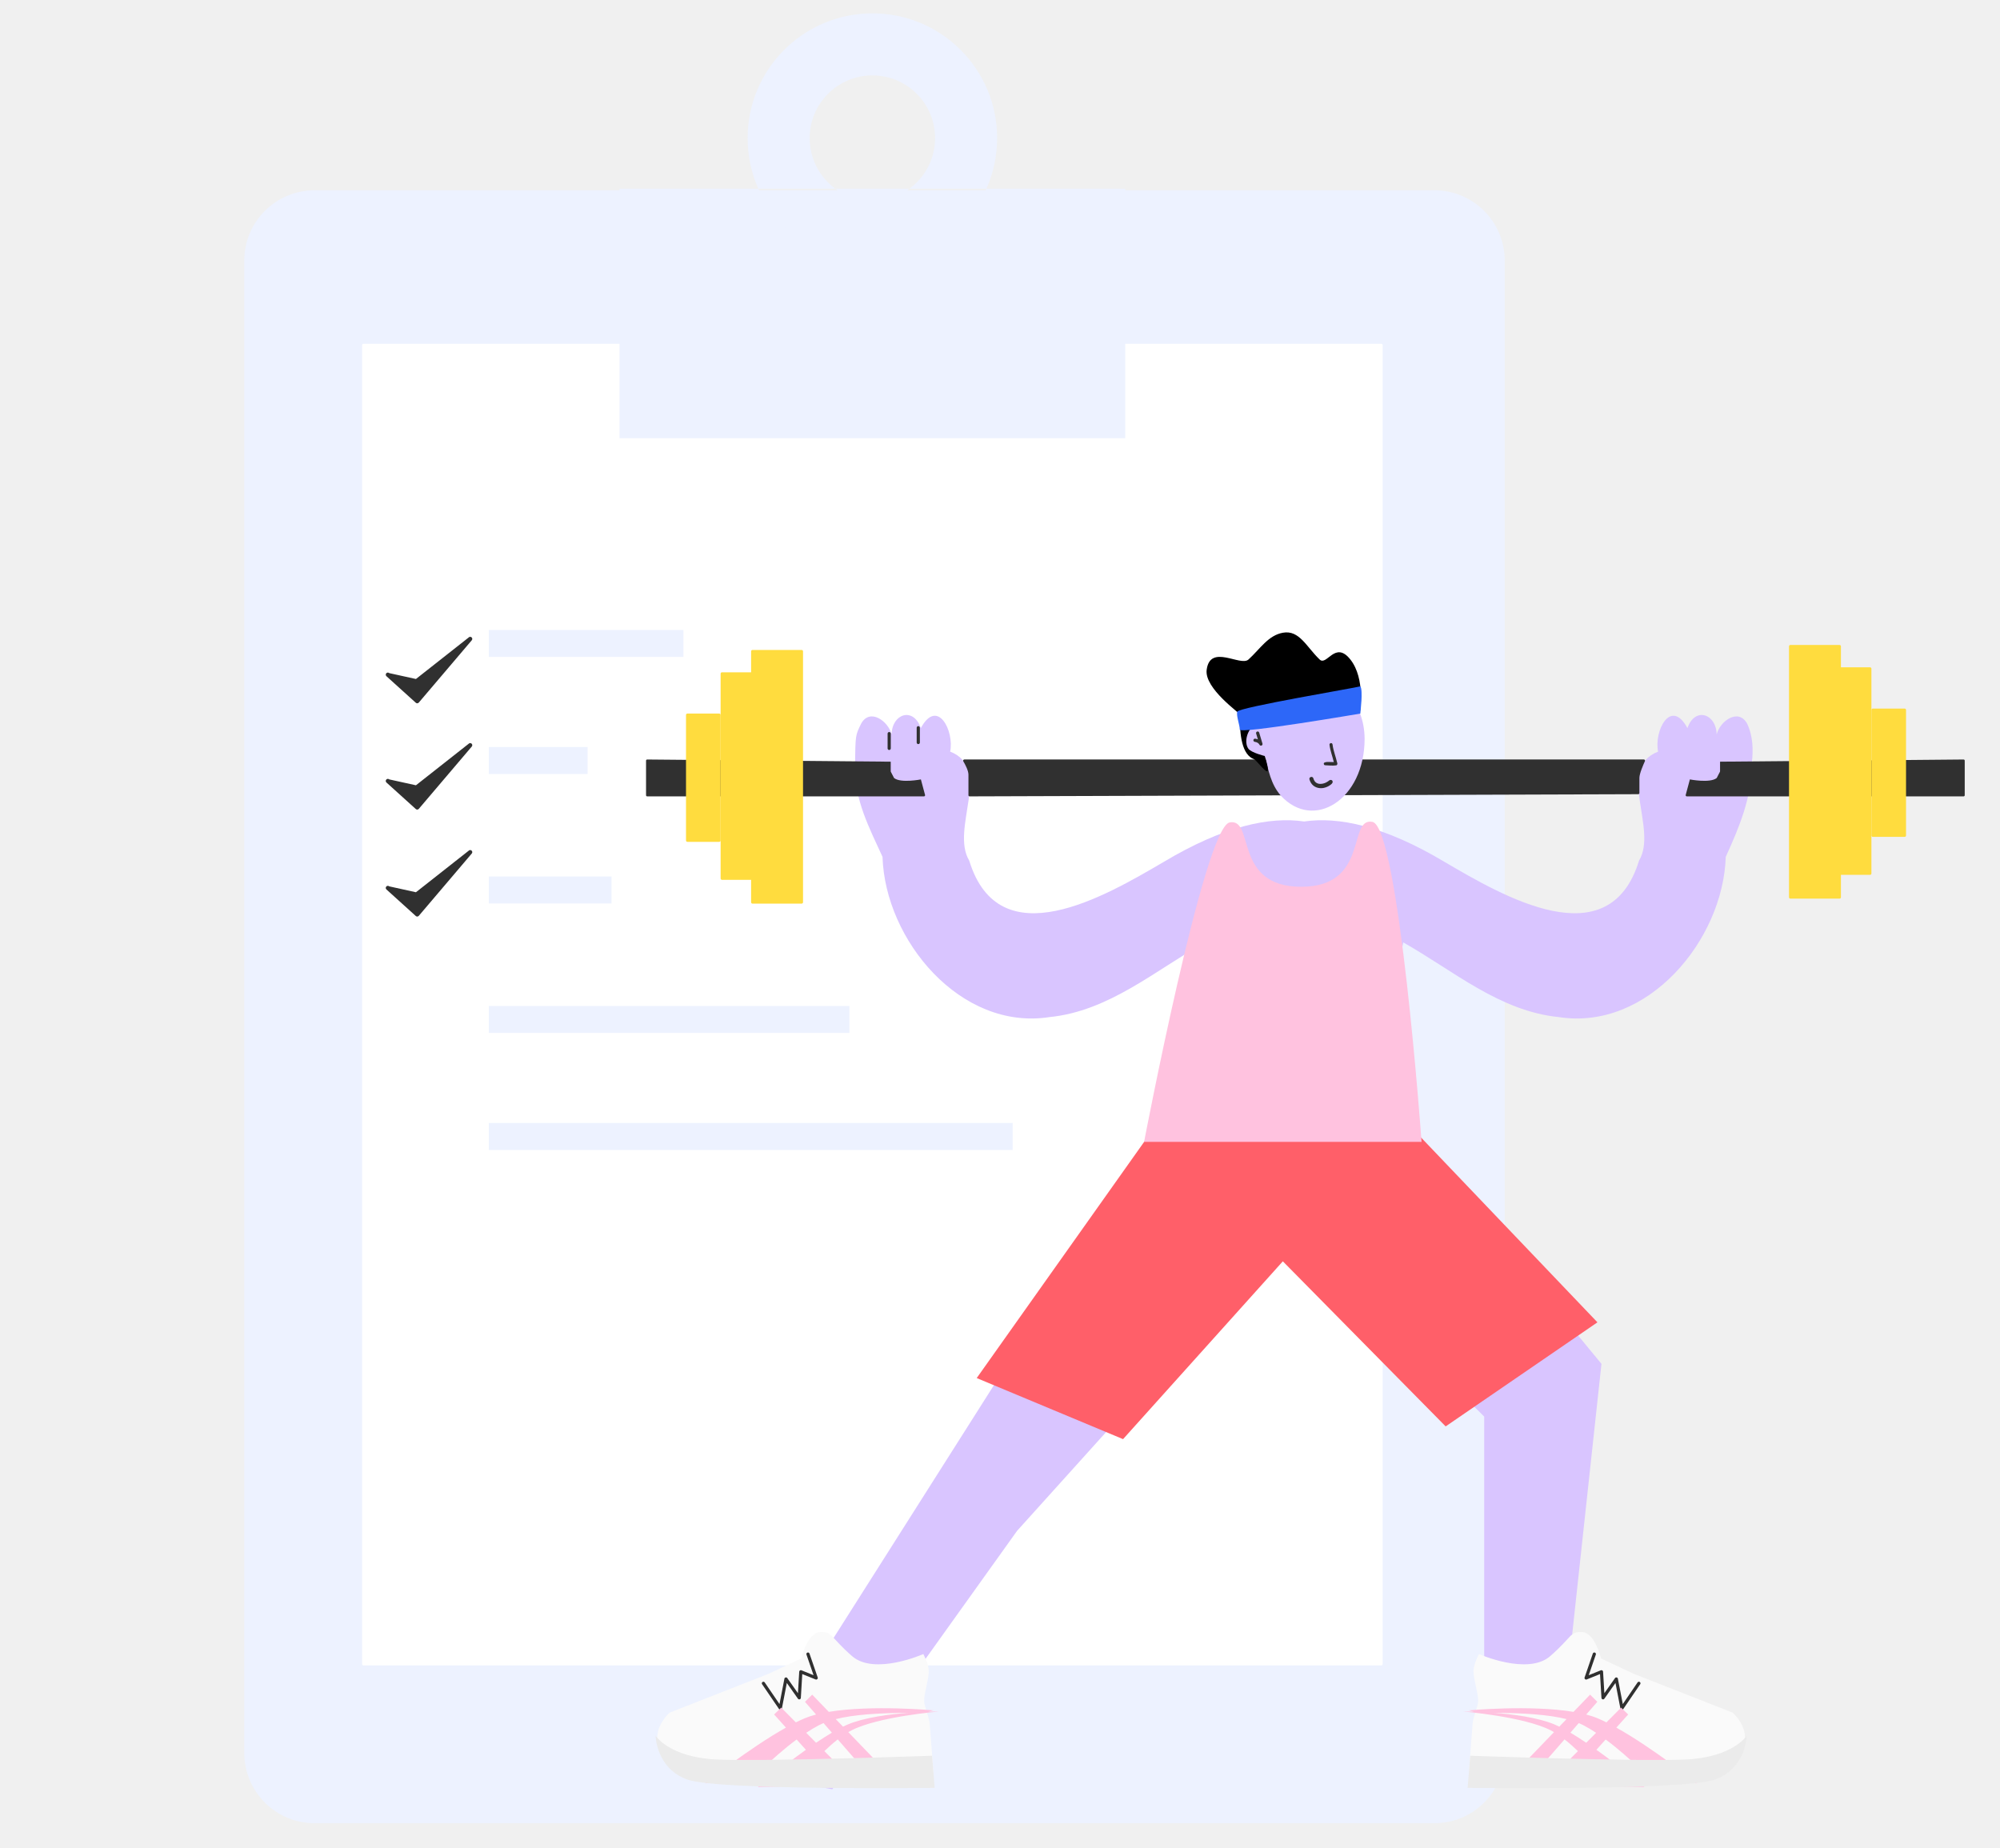
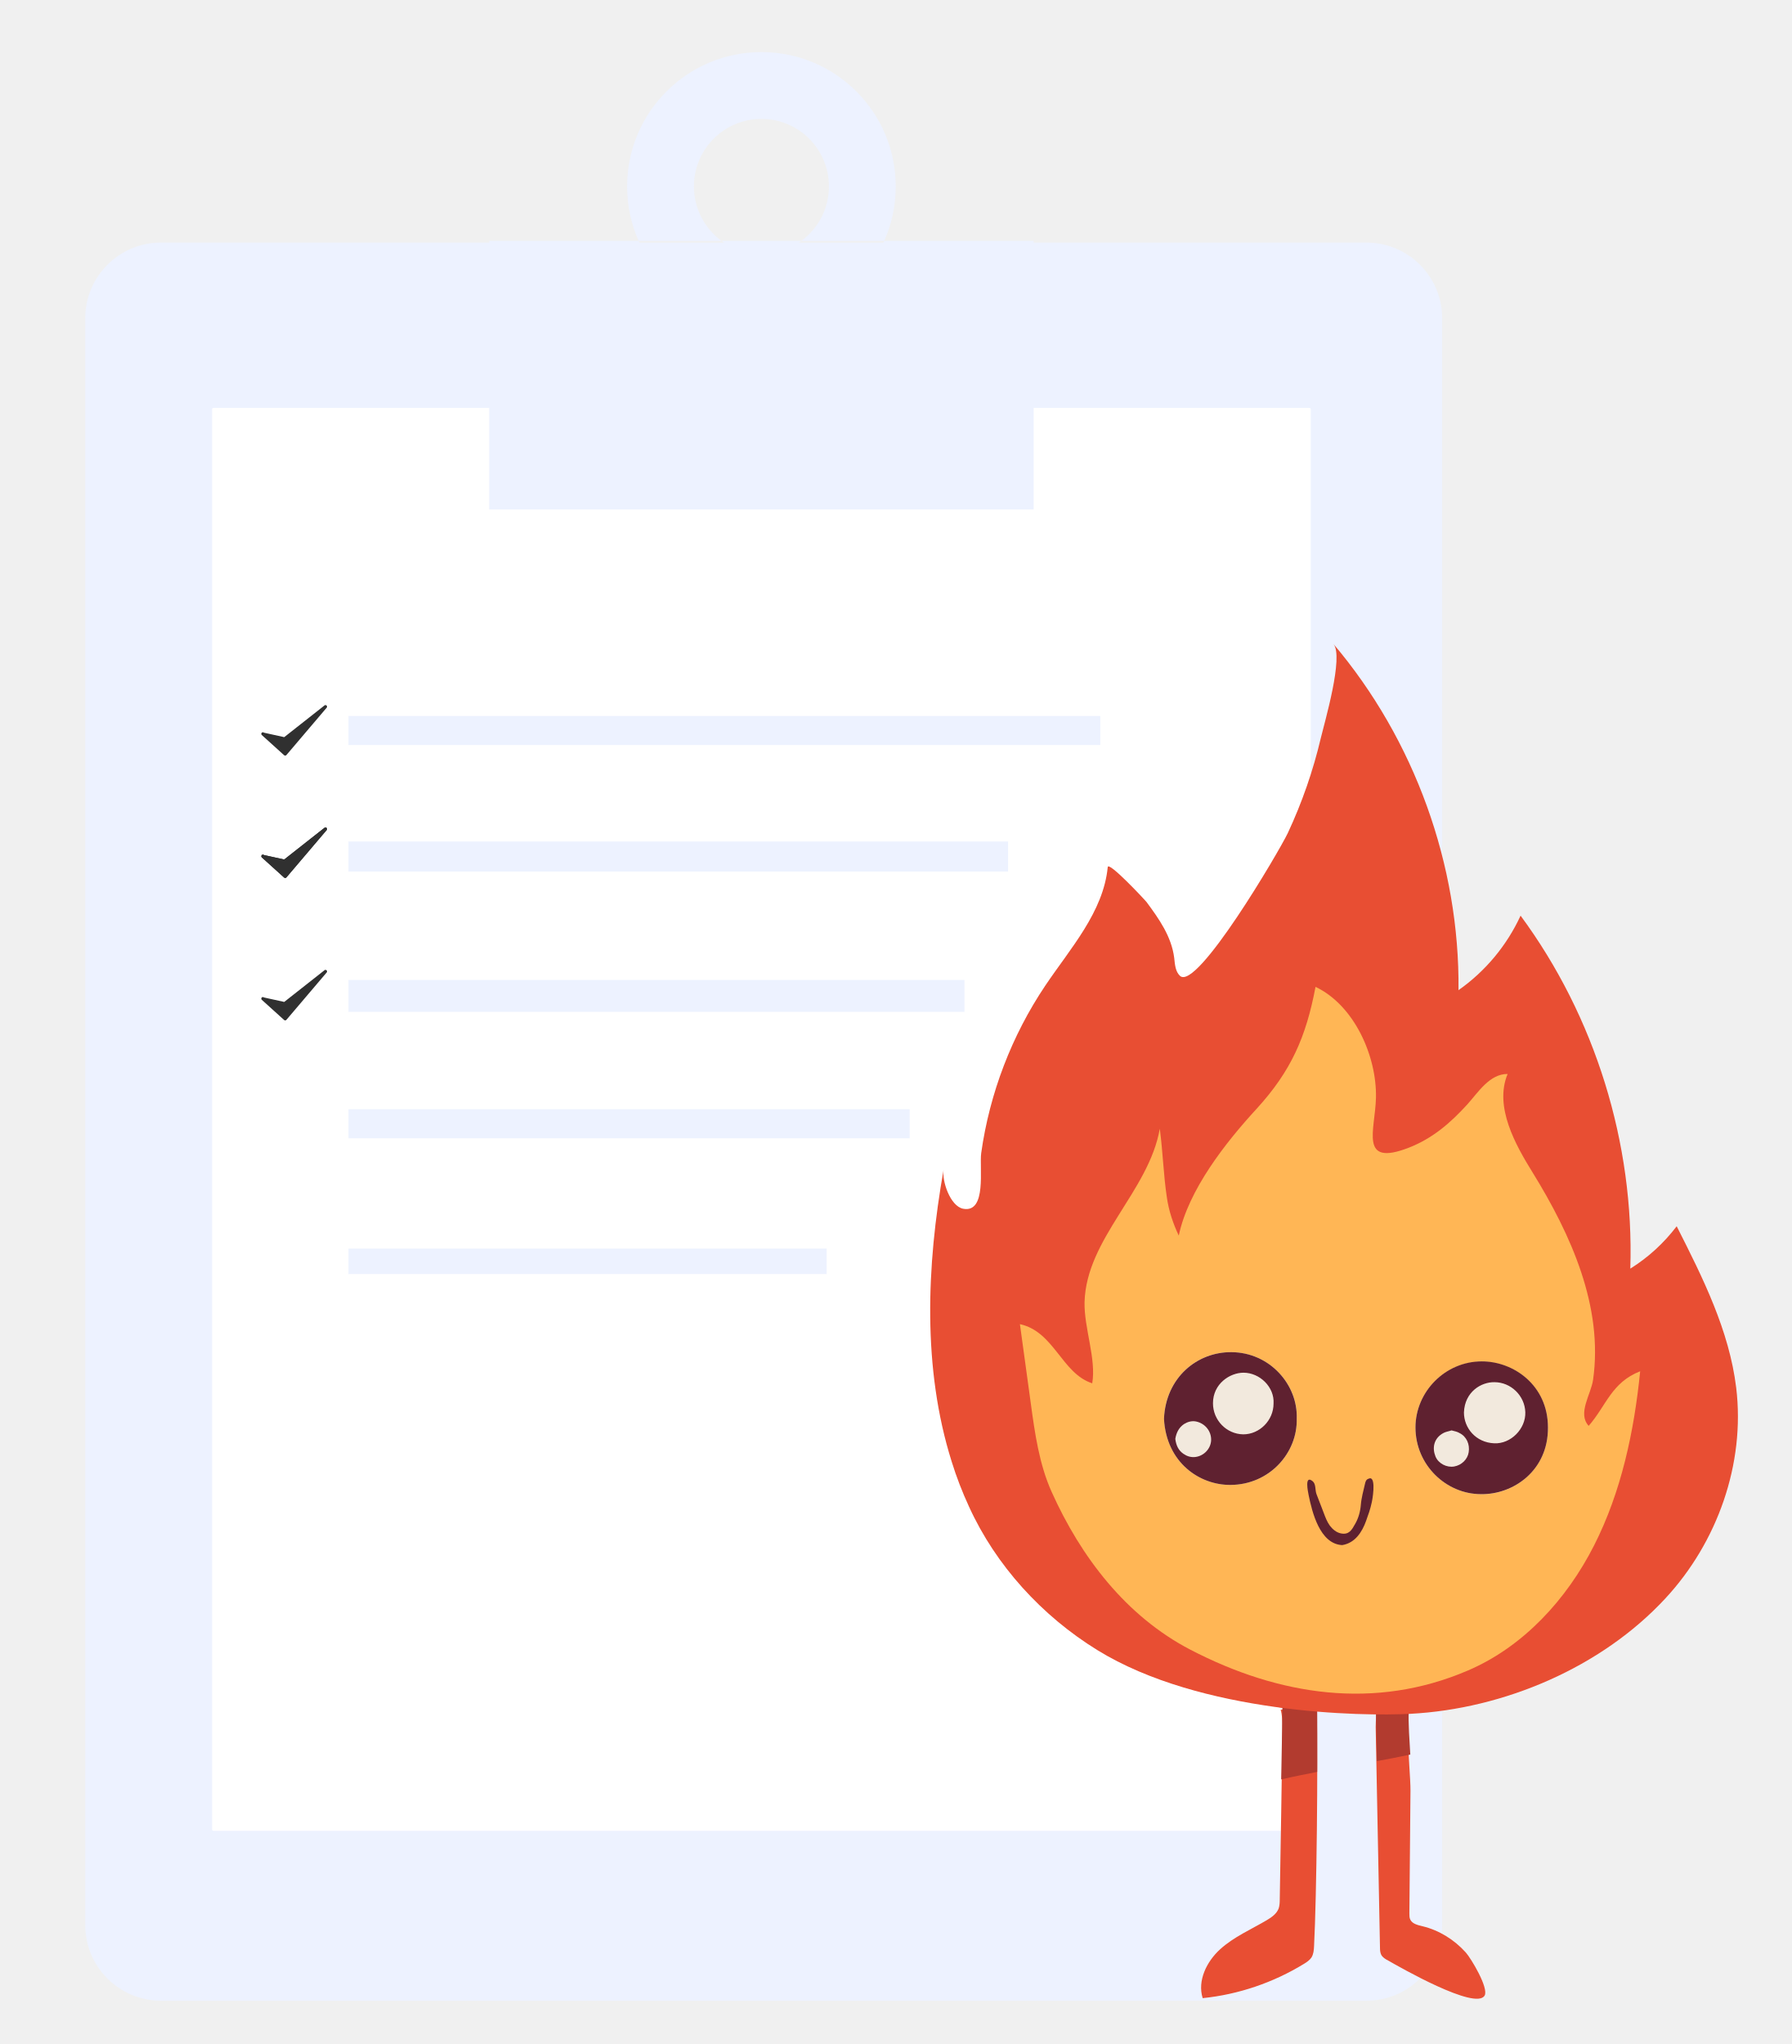
- <svg xmlns="http://www.w3.org/2000/svg" width="100%" height="100%" viewBox="0 0 1482 1369" version="1.1" xml:space="preserve" style="fill-rule:evenodd;clip-rule:evenodd;stroke-linejoin:round;stroke-miterlimit:2;">
-   <g id="Master-Hero-Image-Health-App" transform="matrix(1,0,0,1,-37.5,-150)">
-     <g id="Object" transform="matrix(1,0,0,1,178,0)">
+ <svg xmlns="http://www.w3.org/2000/svg" width="100%" height="100%" viewBox="0 0 1200 1369" version="1.1" xml:space="preserve" style="fill-rule:evenodd;clip-rule:evenodd;stroke-linejoin:round;stroke-miterlimit:2;">
+   <g id="Master-Hero-Image-Health-App" transform="matrix(1.223035,0,0,1.223035,-246.8372,-353.9033)">
+     <g id="Object" transform="matrix(0.79569,0,0,0.79569,216.2746,190.6696)">
      <g transform="matrix(1.140415,0,0,0.958036,-118.0177,214.3571)">
        <path d="M958,134.392L958,1288.608C958,1318.628 937.525,1343 912.306,1343L184.694,1343C159.475,1343 139,1318.628 139,1288.608L139,134.392C139,104.372 159.475,80 184.694,80L912.306,80C937.525,80 958,104.372 958,134.392Z" style="fill:rgb(237,242,255);" />
      </g>
      <path id="Rectangle-" d="M884.05,405.737L884.05,1383.077C884.05,1383.629 883.602,1384.077 883.05,1384.077L128.818,1384.077C128.266,1384.077 127.818,1383.629 127.818,1383.077L127.818,405.737C127.818,405.185 128.266,404.737 128.818,404.737L883.05,404.737C883.602,404.737 884.05,405.185 884.05,405.737Z" style="fill:white;" />
      <path id="Combined-Shape" d="M598.372,252.34C598.372,265.68 595.546,278.36 590.46,289.814L533.417,289.814C544.93,281.357 552.403,267.721 552.403,252.34C552.403,226.676 531.598,205.871 505.934,205.871C480.27,205.871 459.466,226.676 459.466,252.34C459.466,267.721 466.939,281.357 478.452,289.814L421.408,289.814C416.323,278.36 413.497,265.68 413.497,252.34C413.497,201.288 454.882,159.902 505.934,159.902C556.986,159.902 598.372,201.288 598.372,252.34ZM421.408,289.814C435.785,322.195 468.223,344.777 505.934,344.777C543.646,344.777 576.083,322.195 590.46,289.814L693.308,289.814L693.308,474.69L318.561,474.69L318.561,289.814L421.408,289.814ZM478.452,289.814L533.417,289.814C525.72,295.468 516.217,298.808 505.934,298.808C495.652,298.808 486.149,295.468 478.452,289.814Z" style="fill:rgb(237,242,255);" />
-       <g id="Path-9" transform="matrix(0.269473,0,0,1,164.6409,0)">
-         <rect x="211.684" y="616.798" width="535.23" height="19.987" style="fill:rgb(237,242,255);fill-rule:nonzero;" />
+       <g id="Path-9" transform="matrix(0.966857,0,0,1,17.01576,0)">
+         <rect x="211.684" y="616.798" width="535.23" height="19.987" style="fill:rgb(237,242,255);" />
      </g>
-       <g id="Path-9-" transform="matrix(0.13682,0,0,1,192.7215,0)">
-         <rect x="211.684" y="703.536" width="535.23" height="19.986" style="fill:rgb(237,242,255);fill-rule:nonzero;" />
+       <g id="Path-9-" transform="matrix(0.848293,0,0,1.034358,42.11401,-24.51509)">
+         <rect x="211.684" y="703.536" width="535.23" height="19.986" style="fill:rgb(237,242,255);" />
      </g>
-       <g id="Path-9--" transform="matrix(0.249235,0,0,1,168.925,0)">
-         <rect x="211.684" y="799.471" width="364.961" height="19.987" style="fill:rgb(237,242,255);fill-rule:nonzero;" />
+       <g id="Path-9--" transform="matrix(1.161783,0,0,1.0976,-24.24682,-79.0038)">
+         <rect x="211.684" y="799.471" width="364.961" height="19.987" style="fill:rgb(237,242,255);" />
      </g>
-       <g id="Path-9--_2" transform="matrix(0.536347,0,0,1,108.148,0)">
-         <rect x="211.684" y="895.406" width="498.217" height="19.987" style="fill:rgb(237,242,255);fill-rule:nonzero;" />
+       <g id="Path-9--1" transform="matrix(1.058476,0,0,1,-2.378316,87.97399)">
+         <rect x="211.684" y="799.471" width="364.961" height="19.987" style="fill:rgb(237,242,255);" />
      </g>
-       <g id="Path-9--_3" transform="matrix(0.657751,0,0,1,82.44858,0)">
-         <rect x="211.684" y="982.144" width="590.214" height="19.986" style="fill:rgb(237,242,255);fill-rule:nonzero;" />
+       <g id="Arrow" transform="matrix(0.705953,0,0,0.705953,59.07651,254.4954)">
+         <path id="Path-9_3" d="M206.723,622.418C207.278,621.765 208.257,621.686 208.91,622.241C209.53,622.768 209.633,623.678 209.165,624.327L209.087,624.428L169.836,670.601C169.297,671.234 168.362,671.326 167.713,670.83L167.613,670.747L145.857,651.083C145.221,650.508 145.172,649.527 145.746,648.891C146.291,648.289 147.2,648.213 147.834,648.695L147.938,648.781L167.713,653.134L206.723,622.418Z" style="fill:rgb(48,48,48);fill-rule:nonzero;" />
+       </g>
+       <g transform="matrix(0.557672,0,0,0.876982,103.6338,122.0508)">
+         <g id="Path-9--_3">
+           <rect x="211.684" y="982.144" width="590.214" height="19.986" style="fill:rgb(237,242,255);" />
+         </g>
      </g>
    </g>
-     <g id="Arrow" transform="matrix(1,0,0,1,178,0)">
-       <path id="Path-9_3" d="M206.723,622.418C207.278,621.765 208.257,621.686 208.91,622.241C209.53,622.768 209.633,623.678 209.165,624.327L209.087,624.428L169.836,670.601C169.297,671.234 168.362,671.326 167.713,670.83L167.613,670.747L145.857,651.083C145.221,650.508 145.172,649.527 145.746,648.891C146.291,648.289 147.2,648.213 147.834,648.695L147.938,648.781L167.713,653.134L206.723,622.418Z" style="fill:rgb(48,48,48);fill-rule:nonzero;" />
+     <g id="Arrow1" transform="matrix(0.56172,0,0,0.56172,263.2811,326.169)">
+       <path id="Path-9_31" d="M206.723,622.418C207.278,621.765 208.257,621.686 208.91,622.241C209.53,622.768 209.633,623.678 209.165,624.327L209.087,624.428L169.836,670.601C169.297,671.234 168.362,671.326 167.713,670.83L167.613,670.747L145.857,651.083C145.221,650.508 145.172,649.527 145.746,648.891C146.291,648.289 147.2,648.213 147.834,648.695L147.938,648.781L167.713,653.134L206.723,622.418Z" style="fill:rgb(48,48,48);fill-rule:nonzero;" />
    </g>
-     <g id="Arrow_2" transform="matrix(1,0,0,1,178,0)">
-       <path id="Path-9_4" d="M206.723,701.175C207.278,700.522 208.257,700.443 208.91,700.998C209.53,701.525 209.633,702.435 209.165,703.085L209.087,703.185L169.836,749.358C169.297,749.992 168.362,750.083 167.713,749.587L167.613,749.504L145.857,729.84C145.221,729.265 145.172,728.284 145.746,727.649C146.291,727.046 147.2,726.97 147.834,727.452L147.938,727.538L167.713,731.892L206.723,701.175Z" style="fill:rgb(48,48,48);fill-rule:nonzero;" />
+     <g id="Arrow2" transform="matrix(0.56172,0,0,0.56172,263.2811,393.169)">
+       <path id="Path-9_32" d="M206.723,622.418C207.278,621.765 208.257,621.686 208.91,622.241C209.53,622.768 209.633,623.678 209.165,624.327L209.087,624.428L169.836,670.601C169.297,671.234 168.362,671.326 167.713,670.83L167.613,670.747L145.857,651.083C145.221,650.508 145.172,649.527 145.746,648.891C146.291,648.289 147.2,648.213 147.834,648.695L147.938,648.781L167.713,653.134L206.723,622.418Z" style="fill:rgb(48,48,48);fill-rule:nonzero;" />
    </g>
-     <g id="Arrow_3" transform="matrix(1,0,0,1,178,0)">
-       <path id="Path-9_5" d="M206.723,780.437C207.278,779.784 208.257,779.705 208.91,780.26C209.53,780.787 209.633,781.697 209.165,782.347L209.087,782.447L169.836,828.62C169.297,829.254 168.362,829.345 167.713,828.85L167.613,828.766L145.857,809.102C145.221,808.528 145.172,807.546 145.746,806.911C146.291,806.309 147.2,806.232 147.834,806.715L147.938,806.8L167.713,811.154L206.723,780.437Z" style="fill:rgb(48,48,48);fill-rule:nonzero;" />
+     <g id="Arrow3" transform="matrix(0.56172,0,0,0.56172,263.2811,471.169)">
+       <path id="Path-9_33" d="M206.723,622.418C207.278,621.765 208.257,621.686 208.91,622.241C209.53,622.768 209.633,623.678 209.165,624.327L209.087,624.428L169.836,670.601C169.297,671.234 168.362,671.326 167.713,670.83L167.613,670.747L145.857,651.083C145.221,650.508 145.172,649.527 145.746,648.891C146.291,648.289 147.2,648.213 147.834,648.695L147.938,648.781L167.713,653.134L206.723,622.418Z" style="fill:rgb(48,48,48);fill-rule:nonzero;" />
    </g>
-     <g id="Full-Body" transform="matrix(0.842987,0,0,0.842987,370.198,212.5498)">
-       <path id="Leggins" d="M833.194,860.668L845.55,921.39L1013.05,1124.65L983.826,1394.74L1030.19,1474.46L909.966,1474.46L909.966,1171L741.141,1003.18L499.364,1271.44L336.92,1498.6L206.838,1474.46L315.938,1400.48L645.52,880.896" style="fill:rgb(217,197,255);fill-rule:nonzero;" />
-       <path id="Body-Copy" d="M1141.06,561.829C1133.25,547.901 1117.14,559.841 1114.31,571.35C1113.93,553.016 1095.09,546.939 1088.63,565.804C1073.98,538.849 1059.04,568.463 1062.83,586.48C1025.27,601.217 1062.93,654.356 1046.07,682.312C1019.68,768.37 926.517,713.509 875.392,683.591C821.732,651.47 781.572,643.518 751.693,647.899C721.815,643.518 681.655,651.47 627.982,683.591C576.87,713.509 483.696,768.37 457.304,682.312C440.444,654.356 478.106,601.217 440.545,586.48C444.335,568.463 429.39,538.849 414.748,565.804C408.283,546.939 389.446,553.016 389.065,571.35C386.238,559.841 370.126,547.901 362.318,561.829C357.171,572.527 357.315,571.057 356.897,599.988C356.478,628.919 369.264,653.103 381.079,678.995C383.361,752.214 449.723,832.017 527.837,819.837C579.988,814.659 620.63,778.917 664.567,754.189C673.314,788.162 669.315,839.652 669.315,839.652C669.315,839.652 735.556,838.652 751.693,839.652C767.831,838.652 828.912,839.652 828.912,839.652C828.912,839.652 831.062,792.977 838.807,754.189C882.757,778.917 923.399,814.659 975.538,819.837C1053.65,832.017 1120.03,752.214 1122.3,678.995C1134.11,653.103 1145.57,625.755 1145.14,596.824C1146.67,585.138 1146.2,572.527 1141.06,561.829Z" style="fill:rgb(217,197,255);" />
-       <g id="Weight">
-         <path id="Rectangle" d="M452.086,594.985C451.677,594.3 452.169,593.406 452.967,593.406L1050.34,593.406C1051.08,593.406 1051.57,594.183 1051.26,594.855C1049.78,598.069 1046.4,605.813 1046.4,609.618L1046.4,622.91C1046.4,623.461 1045.95,623.904 1045.4,623.906L457.621,625.827C457.068,625.829 456.618,625.385 456.618,624.831L456.618,606.755C456.618,603.064 453.672,597.639 452.086,594.985Z" style="fill:rgb(48,48,48);" />
-         <path id="Rectangle--" d="M173.221,624.834C173.221,625.386 173.668,625.831 174.221,625.831L417.51,625.831C418.168,625.831 418.646,625.206 418.476,624.571L414.807,610.913C414.807,610.913 397.197,614.415 391.242,609.697L388.405,604.23C388.331,604.088 388.292,603.93 388.292,603.77L388.292,595.334L174.23,593.415C173.674,593.41 173.221,593.855 173.221,594.41L173.221,624.834Z" style="fill:rgb(48,48,48);" />
-         <path id="Rectangle--_2" d="M1332.36,624.834C1332.36,625.386 1331.91,625.831 1331.36,625.831L1088.07,625.831C1087.41,625.831 1086.93,625.206 1087.1,624.571L1090.77,610.913C1090.77,610.913 1108.38,614.415 1114.34,609.697L1117.17,604.23C1117.25,604.088 1117.29,603.93 1117.29,603.77L1117.29,595.334L1331.35,593.415C1331.9,593.41 1332.36,593.855 1332.36,594.41L1332.36,624.834Z" style="fill:rgb(48,48,48);" />
-         <g id="Group-">
-           <path id="Rectangle_2" d="M238.773,554.228L238.773,664.606C238.773,665.26 238.242,665.792 237.587,665.792L209.536,665.792C208.882,665.792 208.35,665.26 208.35,664.606L208.35,554.228C208.35,553.574 208.882,553.042 209.536,553.042L237.587,553.042C238.242,553.042 238.773,553.574 238.773,554.228Z" style="fill:rgb(255,220,62);" />
-           <path id="Rectangle-1" d="M269.196,517.948L269.196,698.002C269.196,698.656 268.665,699.188 268.01,699.188L239.959,699.188C239.305,699.188 238.773,698.656 238.773,698.002L238.773,517.948C238.773,517.294 239.305,516.762 239.959,516.762L268.01,516.762C268.665,516.762 269.196,517.294 269.196,517.948Z" style="fill:rgb(255,220,62);" />
-           <path id="Rectangle--_3" d="M311.209,498.311L311.209,718.904C311.209,719.558 310.677,720.09 310.022,720.09L266.76,720.09C266.106,720.09 265.574,719.558 265.574,718.904L265.574,498.311C265.574,497.657 266.106,497.125 266.76,497.125L310.022,497.125C310.677,497.125 311.209,497.657 311.209,498.311Z" style="fill:rgb(255,220,62);" />
-         </g>
-         <g id="Group--">
-           <g id="Rectangle_3" transform="matrix(-1,0,0,1,1280.77,548.655)">
-             <path d="M30.423,1.186L30.423,111.564C30.423,112.218 29.892,112.75 29.237,112.75L1.186,112.75C0.532,112.75 0,112.218 0,111.564L0,1.186C0,0.532 0.532,0 1.186,0L29.237,0C29.892,0 30.423,0.532 30.423,1.186Z" style="fill:rgb(255,220,62);" />
-           </g>
-           <g id="Rectangle-_2" transform="matrix(-1,0,0,1,1250.34,512.375)">
-             <path d="M30.423,1.186L30.423,181.24C30.423,181.894 29.892,182.426 29.237,182.426L1.186,182.426C0.532,182.426 0,181.894 0,181.24L0,1.186C0,0.532 0.532,0 1.186,0L29.237,0C29.892,0 30.423,0.532 30.423,1.186Z" style="fill:rgb(255,220,62);" />
-           </g>
-           <g id="Rectangle--_4" transform="matrix(-1,0,0,1,1223.54,492.738)">
-             <path d="M45.635,1.186L45.635,221.779C45.635,222.433 45.103,222.965 44.448,222.965L1.186,222.965C0.532,222.965 0,222.433 0,221.779L0,1.186C0,0.532 0.532,0 1.186,0L44.448,0C45.103,0 45.635,0.532 45.635,1.186Z" style="fill:rgb(255,220,62);" />
-           </g>
-         </g>
+   </g>
+   <g id="Master-Pau-Barbaro-Happy-Flame" transform="matrix(1.223035,0,0,1.223035,232.5925,216.031)">
+     <path id="Vector" d="M617.412,695.099C613.112,690.399 607.612,686.399 602.212,683.099C586.912,673.699 570.312,665.799 552.612,662.699C534.912,659.599 515.912,661.299 500.212,669.999C484.512,678.699 472.512,694.899 471.112,712.899C469.612,733.499 484.312,756.699 506.312,756.899C507.512,756.899 508.412,757.399 509.012,758.099C509.712,758.199 510.412,758.299 511.112,758.399C512.612,758.699 514.212,758.799 515.712,758.999C514.212,759.299 512.712,759.499 511.212,759.699C512.012,762.299 512.212,765.699 512.212,770.299C511.812,801.399 511.212,832.599 510.712,863.699C510.712,865.299 510.612,866.999 510.112,868.499C509.012,871.399 506.312,873.3 503.612,874.9C495.012,880 485.612,883.999 478.112,890.799C470.712,897.499 465.512,907.999 468.512,917.599C488.112,915.599 507.212,909.099 524.012,898.799C525.512,897.899 527.112,896.799 528.112,895.299C529.212,893.499 529.412,891.299 529.512,889.099C530.912,862.099 531.712,788.899 531.012,760.399C539.212,760.899 547.512,760.899 555.812,760.399C558.712,760.199 561.612,759.999 564.512,759.699C563.112,763.699 563.212,767.999 563.312,772.299C564.112,811.499 564.812,850.7 565.612,889.9C565.612,891.3 565.712,892.7 566.312,893.9C567.112,895.3 568.512,896.2 569.912,896.9C576.012,900.4 618.012,924.499 622.912,916.199C625.312,912.099 615.412,895.699 612.612,892.599C606.312,885.599 598.012,880.399 588.812,878.199C586.312,877.599 583.312,876.899 582.212,874.599C581.712,873.599 581.712,872.399 581.712,871.199C581.912,848.799 582.112,826.499 582.312,804.099C582.412,790.499 577.012,754.899 587.012,743.699C591.012,739.299 597.112,744.999 602.312,742.099C614.012,735.599 625.512,724.899 624.812,711.599C624.612,705.299 621.612,699.799 617.412,695.099Z" style="fill:rgb(232,78,51);fill-rule:nonzero;" />
+     <path id="Vector_2" d="M589.212,735.8C587.412,731 585.212,726.4 581.812,722.6C574.312,714.2 560.812,713 550.312,712.9C538.812,712.8 526.312,714.5 516.412,720.6C511.012,724 507.712,728.5 507.412,735.1C507.312,737.5 507.512,739.9 507.712,742.4C508.212,742.6 508.712,742.9 509.012,743.3C509.712,743.4 510.412,743.5 511.112,743.6C512.612,743.9 514.212,743.999 515.712,744.199C514.212,744.499 512.712,744.7 511.212,744.9C512.012,747.5 512.212,750.899 512.212,755.499C512.012,769.599 511.812,783.7 511.512,797.8C518.012,796.3 524.612,794.999 531.212,793.699C531.312,774.499 531.312,756.699 531.012,745.699C539.212,746.199 547.512,746.199 555.812,745.699C558.712,745.499 561.612,745.299 564.512,744.999C563.112,748.999 563.212,753.3 563.312,757.6C563.512,767.7 563.712,777.7 563.912,787.8C570.012,786.7 576.112,785.499 582.212,784.199C581.512,769.699 578.812,747.2 587.712,737.3C588.212,736.7 588.712,736.3 589.212,735.8Z" style="fill:rgb(178,59,47);fill-rule:nonzero;" />
+     <path id="Vector_3" d="M760.713,583.4C756.913,552 742.413,523.1 728.113,494.9C721.113,504.1 712.513,512 702.713,518.1C704.913,449.4 683.413,380.1 642.613,324.8C635.113,341.1 623.313,355.3 608.613,365.6C609.313,297 584.513,228.4 540.113,176C545.913,182.8 535.213,219.1 533.213,227.5C529.013,245.4 522.913,262.9 515.113,279.6C510.513,289.3 465.413,366.2 456.113,357.8C453.513,355.4 453.312,351.5 452.912,347.9C451.412,336.2 444.613,326.6 437.813,317.4C436.813,316.1 416.913,294.8 416.513,298.2C414.113,322.8 396.113,342.6 382.313,363.1C363.913,390.5 351.813,422.1 347.213,454.8C346.113,462.9 350.413,487.8 337.313,485.3C330.213,483.9 325.612,470 326.612,463.9C317.212,516.8 315.013,572.8 331.013,623.7C333.613,632.1 336.813,640.4 340.513,648.4C355.213,680.7 380.513,708.3 410.813,727C467.613,762 555.813,763.3 582.213,761.9C633.413,759.2 686.812,736.6 721.912,698.7C750.412,668 765.713,624.9 760.713,583.4Z" style="fill:rgb(232,78,51);fill-rule:nonzero;" />
+     <path id="Vector_4" d="M708.112,574.3C692.312,580.5 689.612,593.1 679.912,604.2C673.612,597.4 681.212,586.9 682.312,579C688.012,539.1 670.312,499.6 649.112,465.3C640.012,450.6 628.012,429.5 635.512,411.5C625.612,411.4 619.312,421.7 613.412,428.2C604.112,438.4 594.412,446.8 581.312,451.9C553.912,462.5 563.012,442.2 563.412,424.5C563.912,401.9 551.612,373.9 530.312,363.8C525.112,391.3 516.912,409.9 498.112,430.5C481.012,449.1 460.712,474.9 455.412,500C452.312,493.5 449.912,486.3 448.912,479.2C447.012,466.8 446.712,454 445.012,441.5C439.012,475.8 404.712,501.6 403.812,536.5C403.512,550.7 410.312,567.5 408.012,580.9C391.312,575.5 387.212,552.6 368.412,548.5C370.412,563.1 372.412,577.6 374.412,592.2C376.612,608.4 379.012,625.2 385.712,640.2C401.812,676.1 426.612,708.5 461.812,726.8C510.312,752 562.912,760 613.712,738.2C644.112,725.2 667.812,699.3 682.812,669.8C697.812,640.3 704.812,607.2 708.112,574.3ZM371.612,548.8C371.712,549 371.812,549.2 371.612,548.8Z" style="fill:rgb(255,182,85);fill-rule:nonzero;" />
+     <g id="Group">
+       <g id="Vector_8" transform="matrix(1.442613,0,0,1.442613,-267.9862,-283.9838)">
+         <path d="M616.212,641.6C628.312,641.9 641.612,632.7 641.612,616.4C641.612,600.4 628.612,591.3 616.512,591.3C602.412,591.3 591.312,602.9 591.312,616.4C591.312,630.4 602.912,641.6 616.212,641.6Z" style="fill:rgb(242,233,221);fill-rule:nonzero;" />
      </g>
-       <path id="Lines" d="M413.908,565.322C413.827,564.626 413.236,564.086 412.518,564.086C411.746,564.086 411.119,564.712 411.119,565.485L411.119,578.482L411.129,578.645C411.21,579.341 411.801,579.881 412.518,579.881C413.291,579.881 413.917,579.254 413.917,578.482L413.917,565.485L413.908,565.322ZM386.948,569.26C387.665,569.26 388.257,569.8 388.337,570.496L388.347,570.659L388.347,583.656C388.347,584.428 387.72,585.055 386.948,585.055C386.23,585.055 385.639,584.515 385.558,583.819L385.549,583.656L385.549,570.659C385.549,569.886 386.175,569.26 386.948,569.26Z" style="fill:rgb(48,48,48);" />
-       <g id="shoe">
-         <path id="Path-" d="M416.937,1379.75C416.937,1379.75 374.108,1398.75 354.405,1381.62C334.701,1364.49 337.34,1359.92 326.184,1360.41C315.028,1360.91 309.659,1383.6 309.659,1383.6L280.905,1397.11L194.012,1431.23C194.012,1431.23 168.964,1452.5 194.775,1474.94C204.529,1483.42 246.491,1487.55 294.662,1486.9C331.469,1486.4 425.856,1484.61 425.856,1484.61C425.856,1484.61 423.64,1453.78 422.531,1440.58C422.119,1435.68 417.684,1425.04 417.659,1421.11C417.613,1413.62 421.856,1401.77 421.729,1394.65C421.61,1388.01 416.937,1379.75 416.937,1379.75Z" style="fill:rgb(250,250,250);" />
-         <path id="Path-_2" d="M316.879,1379.29C316.627,1378.56 315.831,1378.17 315.101,1378.43C314.426,1378.66 314.043,1379.35 314.186,1380.03L314.233,1380.2L320.469,1398.33L309.792,1394.01C308.958,1393.68 308.044,1394.2 307.891,1395.06L307.872,1395.23L306.731,1414.13L297.362,1400.85C296.68,1399.89 295.209,1400.16 294.881,1401.25L294.845,1401.39L290.529,1423.71L277.538,1404.68C277.134,1404.08 276.354,1403.9 275.734,1404.23L275.594,1404.31C275.001,1404.71 274.817,1405.49 275.143,1406.11L275.227,1406.25L290.11,1428.06C290.781,1429.04 292.272,1428.78 292.602,1427.68L292.639,1427.54L296.97,1405.15L306.744,1419C307.476,1420.04 309.069,1419.63 309.266,1418.43L309.283,1418.28L310.548,1397.34L322.265,1402.07C323.329,1402.5 324.404,1401.54 324.154,1400.47L324.112,1400.32L316.879,1379.29Z" style="fill:rgb(48,48,48);fill-rule:nonzero;" />
-         <path id="Combined-Shape1" d="M319.275,1415.42L312.924,1421.73L322.669,1432.9C318.965,1433.87 315.54,1434.99 312.486,1436.28C310.047,1437.32 307.508,1438.5 304.896,1439.8L292.029,1426.84L285.799,1432.85L296.199,1444.41C263.845,1462.47 225.323,1493.31 225.323,1493.31L263.492,1492.65C263.492,1492.65 283.197,1471.43 305.59,1454.84L313.738,1463.9C291.823,1479.49 271.535,1496.6 271.535,1496.6L302.53,1496.06C302.53,1496.06 310.74,1485.07 322.022,1473.1L341.937,1495.23L359.641,1494.92L329.975,1465.05C333.764,1461.41 337.734,1457.88 341.737,1454.76L370.226,1487.42L388.286,1487.1L351.005,1448.37C351.96,1447.81 352.91,1447.29 353.854,1446.8C377.421,1434.69 430.584,1430.26 430.584,1430.26C430.584,1430.26 427.059,1430.25 421.357,1430.43C423.835,1429.85 425.744,1429.23 425.744,1429.23C425.744,1429.23 371.784,1424.26 333.859,1430.56L319.275,1415.42ZM322.672,1457.7L313.986,1448.95C317.734,1446.48 321.498,1444.22 325.202,1442.28C326.465,1441.62 327.805,1441 329.218,1440.41L336.584,1448.85C332.113,1451.49 327.413,1454.5 322.672,1457.7ZM403.792,1431.39C377.883,1431.55 356.014,1432.91 339.987,1436.93L346.354,1443.54C347.85,1442.81 349.295,1442.16 350.678,1441.58C365.229,1435.51 386.75,1432.69 403.792,1431.39Z" style="fill:rgb(255,194,223);" />
-         <path id="Path-_3" d="M424.64,1469.12C424.64,1469.12 276.355,1474.37 235.053,1472.43C193.752,1470.49 181.598,1451.55 181.598,1451.55C181.598,1451.55 182.106,1480.68 210.027,1490.21C237.947,1499.74 426.935,1497.38 426.935,1497.38L424.64,1469.12Z" style="fill:rgb(235,235,235);" />
+       <g id="Vector_10" transform="matrix(1.442613,0,0,1.442613,-267.9862,-283.9838)">
+         <path d="M616.212,641.6C602.912,641.6 591.312,630.5 591.312,616.3C591.312,602.8 602.512,591.2 616.512,591.2C628.612,591.2 641.612,600.3 641.612,616.3C641.712,632.7 628.412,641.8 616.212,641.6ZM609.712,610.6C609.712,616.5 614.212,622 621.212,622.3C627.512,622.6 633.212,616.8 633.012,610.5C632.812,604.2 627.512,599.1 621.312,599.1C616.312,599 610.012,602.7 609.712,610.6ZM605.012,617.4C603.812,617.8 602.812,617.9 601.912,618.4C598.212,620.4 597.612,624.1 598.912,627.3C600.012,630 603.212,631.6 606.012,631.1C608.812,630.6 611.112,628.4 611.512,625.7C612.012,622.7 610.712,619.7 608.012,618.4C607.212,617.9 606.212,617.7 605.012,617.4Z" style="fill:rgb(95,33,48);fill-rule:nonzero;" />
      </g>
-       <g id="shoe_2">
-         <path id="Path-_4" d="M905.391,1379.75C905.391,1379.75 948.22,1398.75 967.923,1381.62C987.627,1364.49 984.988,1359.92 996.144,1360.41C1007.3,1360.91 1012.67,1383.6 1012.67,1383.6L1041.42,1397.11L1128.32,1431.23C1128.32,1431.23 1153.36,1452.5 1127.55,1474.94C1117.8,1483.42 1075.84,1487.55 1027.67,1486.9C990.859,1486.4 896.472,1484.61 896.472,1484.61C896.472,1484.61 898.688,1453.78 899.797,1440.58C900.209,1435.68 904.645,1425.04 904.669,1421.11C904.715,1413.62 900.472,1401.77 900.599,1394.65C900.718,1388.01 905.391,1379.75 905.391,1379.75Z" style="fill:rgb(250,250,250);" />
-         <path id="Path-_5" d="M1005.45,1379.29C1005.7,1378.56 1006.5,1378.17 1007.23,1378.43C1007.9,1378.66 1008.28,1379.35 1008.14,1380.03L1008.1,1380.2L1001.86,1398.33L1012.54,1394.01C1013.37,1393.68 1014.28,1394.2 1014.44,1395.06L1014.46,1395.23L1015.6,1414.13L1024.97,1400.85C1025.65,1399.89 1027.12,1400.16 1027.45,1401.25L1027.48,1401.39L1031.8,1423.71L1044.79,1404.68C1045.19,1404.08 1045.97,1403.9 1046.59,1404.23L1046.73,1404.31C1047.33,1404.71 1047.51,1405.49 1047.19,1406.11L1047.1,1406.25L1032.22,1428.06C1031.55,1429.04 1030.06,1428.78 1029.73,1427.68L1029.69,1427.54L1025.36,1405.15L1015.58,1419C1014.85,1420.04 1013.26,1419.63 1013.06,1418.43L1013.04,1418.28L1011.78,1397.34L1000.06,1402.07C998.999,1402.5 997.924,1401.54 998.174,1400.47L998.216,1400.32L1005.45,1379.29Z" style="fill:rgb(48,48,48);fill-rule:nonzero;" />
-         <path id="Combined-Shape_2" d="M1003.05,1415.42L1009.4,1421.73L999.66,1432.9C1003.36,1433.87 1006.79,1434.99 1009.84,1436.28C1012.28,1437.32 1014.82,1438.5 1017.43,1439.8L1030.3,1426.84L1036.53,1432.85L1026.13,1444.41C1058.48,1462.47 1097.01,1493.31 1097.01,1493.31L1058.84,1492.65C1058.84,1492.65 1039.13,1471.43 1016.74,1454.84L1008.59,1463.9C1030.51,1479.49 1050.79,1496.6 1050.79,1496.6L1019.8,1496.06C1019.8,1496.06 1011.59,1485.07 1000.31,1473.1L980.391,1495.23L962.688,1494.92L992.353,1465.05C988.564,1461.41 984.594,1457.88 980.592,1454.76L952.102,1487.42L934.042,1487.1L971.323,1448.37C970.368,1447.81 969.418,1447.29 968.474,1446.8C944.907,1434.69 891.744,1430.26 891.744,1430.26C891.744,1430.26 895.27,1430.25 900.971,1430.43C898.493,1429.85 896.584,1429.23 896.584,1429.23C896.584,1429.23 950.544,1424.26 988.469,1430.56L1003.05,1415.42ZM999.656,1457.7L1008.34,1448.95C1004.59,1446.48 1000.83,1444.22 997.126,1442.28C995.863,1441.62 994.524,1441 993.11,1440.41L985.744,1448.85C990.216,1451.49 994.915,1454.5 999.656,1457.7ZM918.536,1431.39C944.445,1431.55 966.314,1432.91 982.341,1436.93L975.974,1443.54C974.478,1442.81 973.033,1442.16 971.65,1441.58C957.099,1435.51 935.578,1432.69 918.536,1431.39Z" style="fill:rgb(255,194,223);" />
-         <path id="Path-_6" d="M897.689,1469.12C897.689,1469.12 1045.97,1474.37 1087.27,1472.43C1128.58,1470.49 1140.73,1451.55 1140.73,1451.55C1140.73,1451.55 1140.22,1480.68 1112.3,1490.21C1084.38,1499.74 895.393,1497.38 895.393,1497.38L897.689,1469.12Z" style="fill:rgb(235,235,235);" />
+       <g id="Vector_9" transform="matrix(1.442613,0,0,1.442613,-197.9862,-283.9838)">
+         <path d="M497.712,613C498.312,600.2 487.512,587.8 472.912,587.7C460.012,587.6 448.012,597.1 447.312,613C448.212,629.7 460.912,638.2 472.612,638.1C487.412,638 498.012,625.9 497.712,613Z" style="fill:rgb(242,233,221);fill-rule:nonzero;" />
      </g>
-       <path id="Shorts" d="M463.879,1137.14L592.524,1190.83L732.97,1034.52L876.093,1179.63L1009.51,1088.15L823.402,893.155L645.519,880.896L463.879,1137.14Z" style="fill:rgb(255,95,105);" />
-       <path id="Small-Top-Copy" d="M854.923,929.52L611.016,929.52C611.016,929.52 663.913,652.603 686.272,648.711C708.631,644.818 688.921,705.295 749.128,705.295C809.335,705.295 789.587,644.061 811.693,648.228C834.952,652.598 854.923,929.52 854.923,929.52Z" style="fill:rgb(255,194,223);fill-rule:nonzero;" />
-     </g>
-     <g id="Head" transform="matrix(0.842987,0,0,0.842987,370.198,212.5498)">
-       <path id="Path" d="M700.336,576.738C700.406,567.798 706.673,558.187 715.123,561.881C715.697,561.755 716.27,561.671 716.844,561.643C716.844,497.01 804.35,510.286 804.853,575.143C804.853,628.779 760.016,656.521 731.197,625.184C722.188,614.93 720.397,602.507 717.04,590.322C707.611,590.671 701.161,585.369 700.336,576.738Z" style="fill:rgb(217,197,255);fill-rule:nonzero;" />
-       <path id="Path-_7" d="M717.04,590.322C717.04,590.322 719.654,597.622 719.84,602.32C720.078,608.309 709.8,593.982 707.834,593.264C697.052,589.325 694.882,572.363 695.275,553.962C695.303,552.609 663.874,530.999 666.018,514.581C669.049,491.379 695.717,511.942 702.763,505.53C713.065,496.154 720.092,484.234 733.127,481.961C747.501,479.454 753.659,494.344 765.347,505.53C771.636,511.549 778.939,488.541 792.349,505.53C805.759,522.518 800.676,551.495 800.676,551.495C800.676,551.495 731.719,559.55 717.928,562.439C714.431,563.171 711.332,561.12 708.985,562.439C701.7,566.531 698.484,578.152 702.763,583.999C705.301,587.466 717.04,590.322 717.04,590.322Z" />
-       <g id="Accesories">
-         <path id="Hair-band" d="M801.062,553.05C801.062,553.05 695.115,571.156 695.115,567.132C695.115,563.108 691.922,555.151 692.901,551.388C693.881,547.625 797.733,530.273 801.062,529.112C803.636,531.84 801.062,553.05 801.062,553.05Z" style="fill:rgb(45,103,248);fill-rule:nonzero;" />
-       </g>
-       <path id="hear" d="M712.121,569.618C711.845,568.974 711.124,568.625 710.437,568.83C709.696,569.051 709.275,569.83 709.496,570.57L711.028,575.713C710.312,575.433 709.526,575.232 708.673,575.113L708.51,575.1C707.81,575.083 707.193,575.594 707.094,576.304C706.987,577.07 707.52,577.777 708.285,577.884C710.371,578.176 711.715,579.034 712.47,580.483C712.62,580.788 712.874,581.02 713.174,581.149C713.362,581.23 713.57,581.269 713.781,581.26C713.937,581.254 714.094,581.221 714.246,581.16C714.397,581.099 714.533,581.014 714.65,580.911C714.809,580.771 714.93,580.599 715.011,580.411C715.091,580.222 715.131,580.016 715.122,579.805C715.117,579.682 715.096,579.559 715.057,579.439L712.177,569.771L712.121,569.618Z" style="fill:rgb(48,48,48);" />
-     </g>
-     <g id="Expression" transform="matrix(0.842987,0,0,0.842987,370.198,212.5498)">
-       <g id="Group">
-         <path id="Path_2" d="M780.879,596.752C780.711,596.053 780.473,595.381 780.305,594.682C780.137,593.982 779.955,593.283 779.76,592.583C779.382,591.24 778.976,589.911 778.584,588.568C777.787,585.868 777.004,583.14 776.696,580.342C776.612,579.615 776.122,578.985 775.339,578.985C774.667,578.985 773.898,579.615 773.982,580.342C774.569,585.616 776.57,590.541 777.773,595.675C776.626,595.675 775.493,595.647 774.345,595.605C772.807,595.563 771.002,595.451 769.575,596.095C768.596,596.542 768.848,598.193 769.883,598.417C770.638,598.571 771.422,598.529 772.177,598.585C773.002,598.641 773.814,598.683 774.639,598.725C776.374,598.809 778.123,598.823 779.857,598.571C780.655,598.445 781.047,597.438 780.879,596.752Z" style="fill:rgb(48,48,48);fill-rule:nonzero;" />
-         <path id="Path_3" d="M775.241,611.371C774.555,611.288 773.884,611.651 773.38,612.071C773.282,612.155 773.198,612.225 773.101,612.309C772.933,612.435 772.751,612.561 772.569,612.687C771.883,613.148 771.17,613.54 770.415,613.876C770.303,613.932 770.177,613.974 770.065,614.03C770.233,613.96 770.219,613.96 770.009,614.044C769.827,614.113 769.659,614.169 769.477,614.239C769.072,614.379 768.652,614.491 768.218,614.589C768.036,614.631 767.854,614.673 767.673,614.701C767.575,614.715 767.477,614.729 767.379,614.743C767.351,614.743 767.323,614.743 767.281,614.757C766.889,614.799 766.497,614.827 766.106,614.841C764.637,614.883 763.546,614.589 762.231,613.764C761.881,613.54 761.181,612.826 760.902,612.407C760.356,611.595 760.048,610.868 759.796,609.959C759.167,607.762 755.753,608.699 756.369,610.896C756.97,613.036 758.09,615.023 759.852,616.422C761.573,617.793 763.574,618.45 765.756,618.618C767.826,618.772 769.897,618.268 771.8,617.471C772.751,617.065 773.66,616.576 774.486,615.96C775.479,615.233 776.906,614.281 776.752,612.868C776.654,611.987 776.122,611.469 775.241,611.371Z" style="fill:rgb(48,48,48);fill-rule:nonzero;" />
+       <g id="Vector_11" transform="matrix(1.442613,0,0,1.442613,-197.9862,-283.9838)">
+         <path d="M497.712,613C498.012,625.9 487.412,638 472.612,638.1C460.912,638.2 448.212,629.7 447.312,613C448.012,597.2 460.012,587.6 472.912,587.7C487.512,587.8 498.212,600.1 497.712,613ZM488.912,607.2C489.312,601 483.712,595.5 477.512,595.5C472.312,595.5 465.912,599.7 465.912,607.1C465.912,613.5 471.012,618.8 477.412,618.9C483.612,618.9 488.912,613.6 488.912,607.2ZM451.612,620.6C451.912,623.1 452.812,625 454.712,626.3C456.012,627.2 457.512,627.7 459.212,627.5C462.512,627.1 465.112,624.3 465.212,621.1C465.312,617.7 462.912,614.7 459.412,614C457.712,613.7 456.212,614.2 454.912,615C453.012,616.3 452.012,618.2 451.612,620.6Z" style="fill:rgb(95,33,48);fill-rule:nonzero;" />
      </g>
    </g>
+     <path id="Vector_23" d="M560.312,632.899C559.912,632.899 559.312,633.099 558.612,633.499C557.912,633.999 557.612,634.999 557.412,635.899C556.512,639.799 555.412,643.699 555.112,647.599C554.812,651.199 553.812,654.799 552.012,657.899C550.212,661.099 548.712,663.999 544.212,663.099C541.712,662.599 539.612,660.799 538.112,658.799C536.612,656.699 535.712,654.299 534.812,651.899C533.512,648.399 532.112,644.999 530.812,641.499C530.012,639.299 530.612,635.999 528.712,634.499C524.112,630.799 526.212,640.399 526.512,641.999C528.412,651.299 532.612,668.899 544.912,669.499C551.912,668.399 555.812,662.399 558.012,656.199C559.212,652.899 560.312,649.799 561.012,646.499C561.412,645.199 563.512,633.199 560.312,632.899Z" style="fill:rgb(95,33,48);fill-rule:nonzero;" />
  </g>
</svg>
